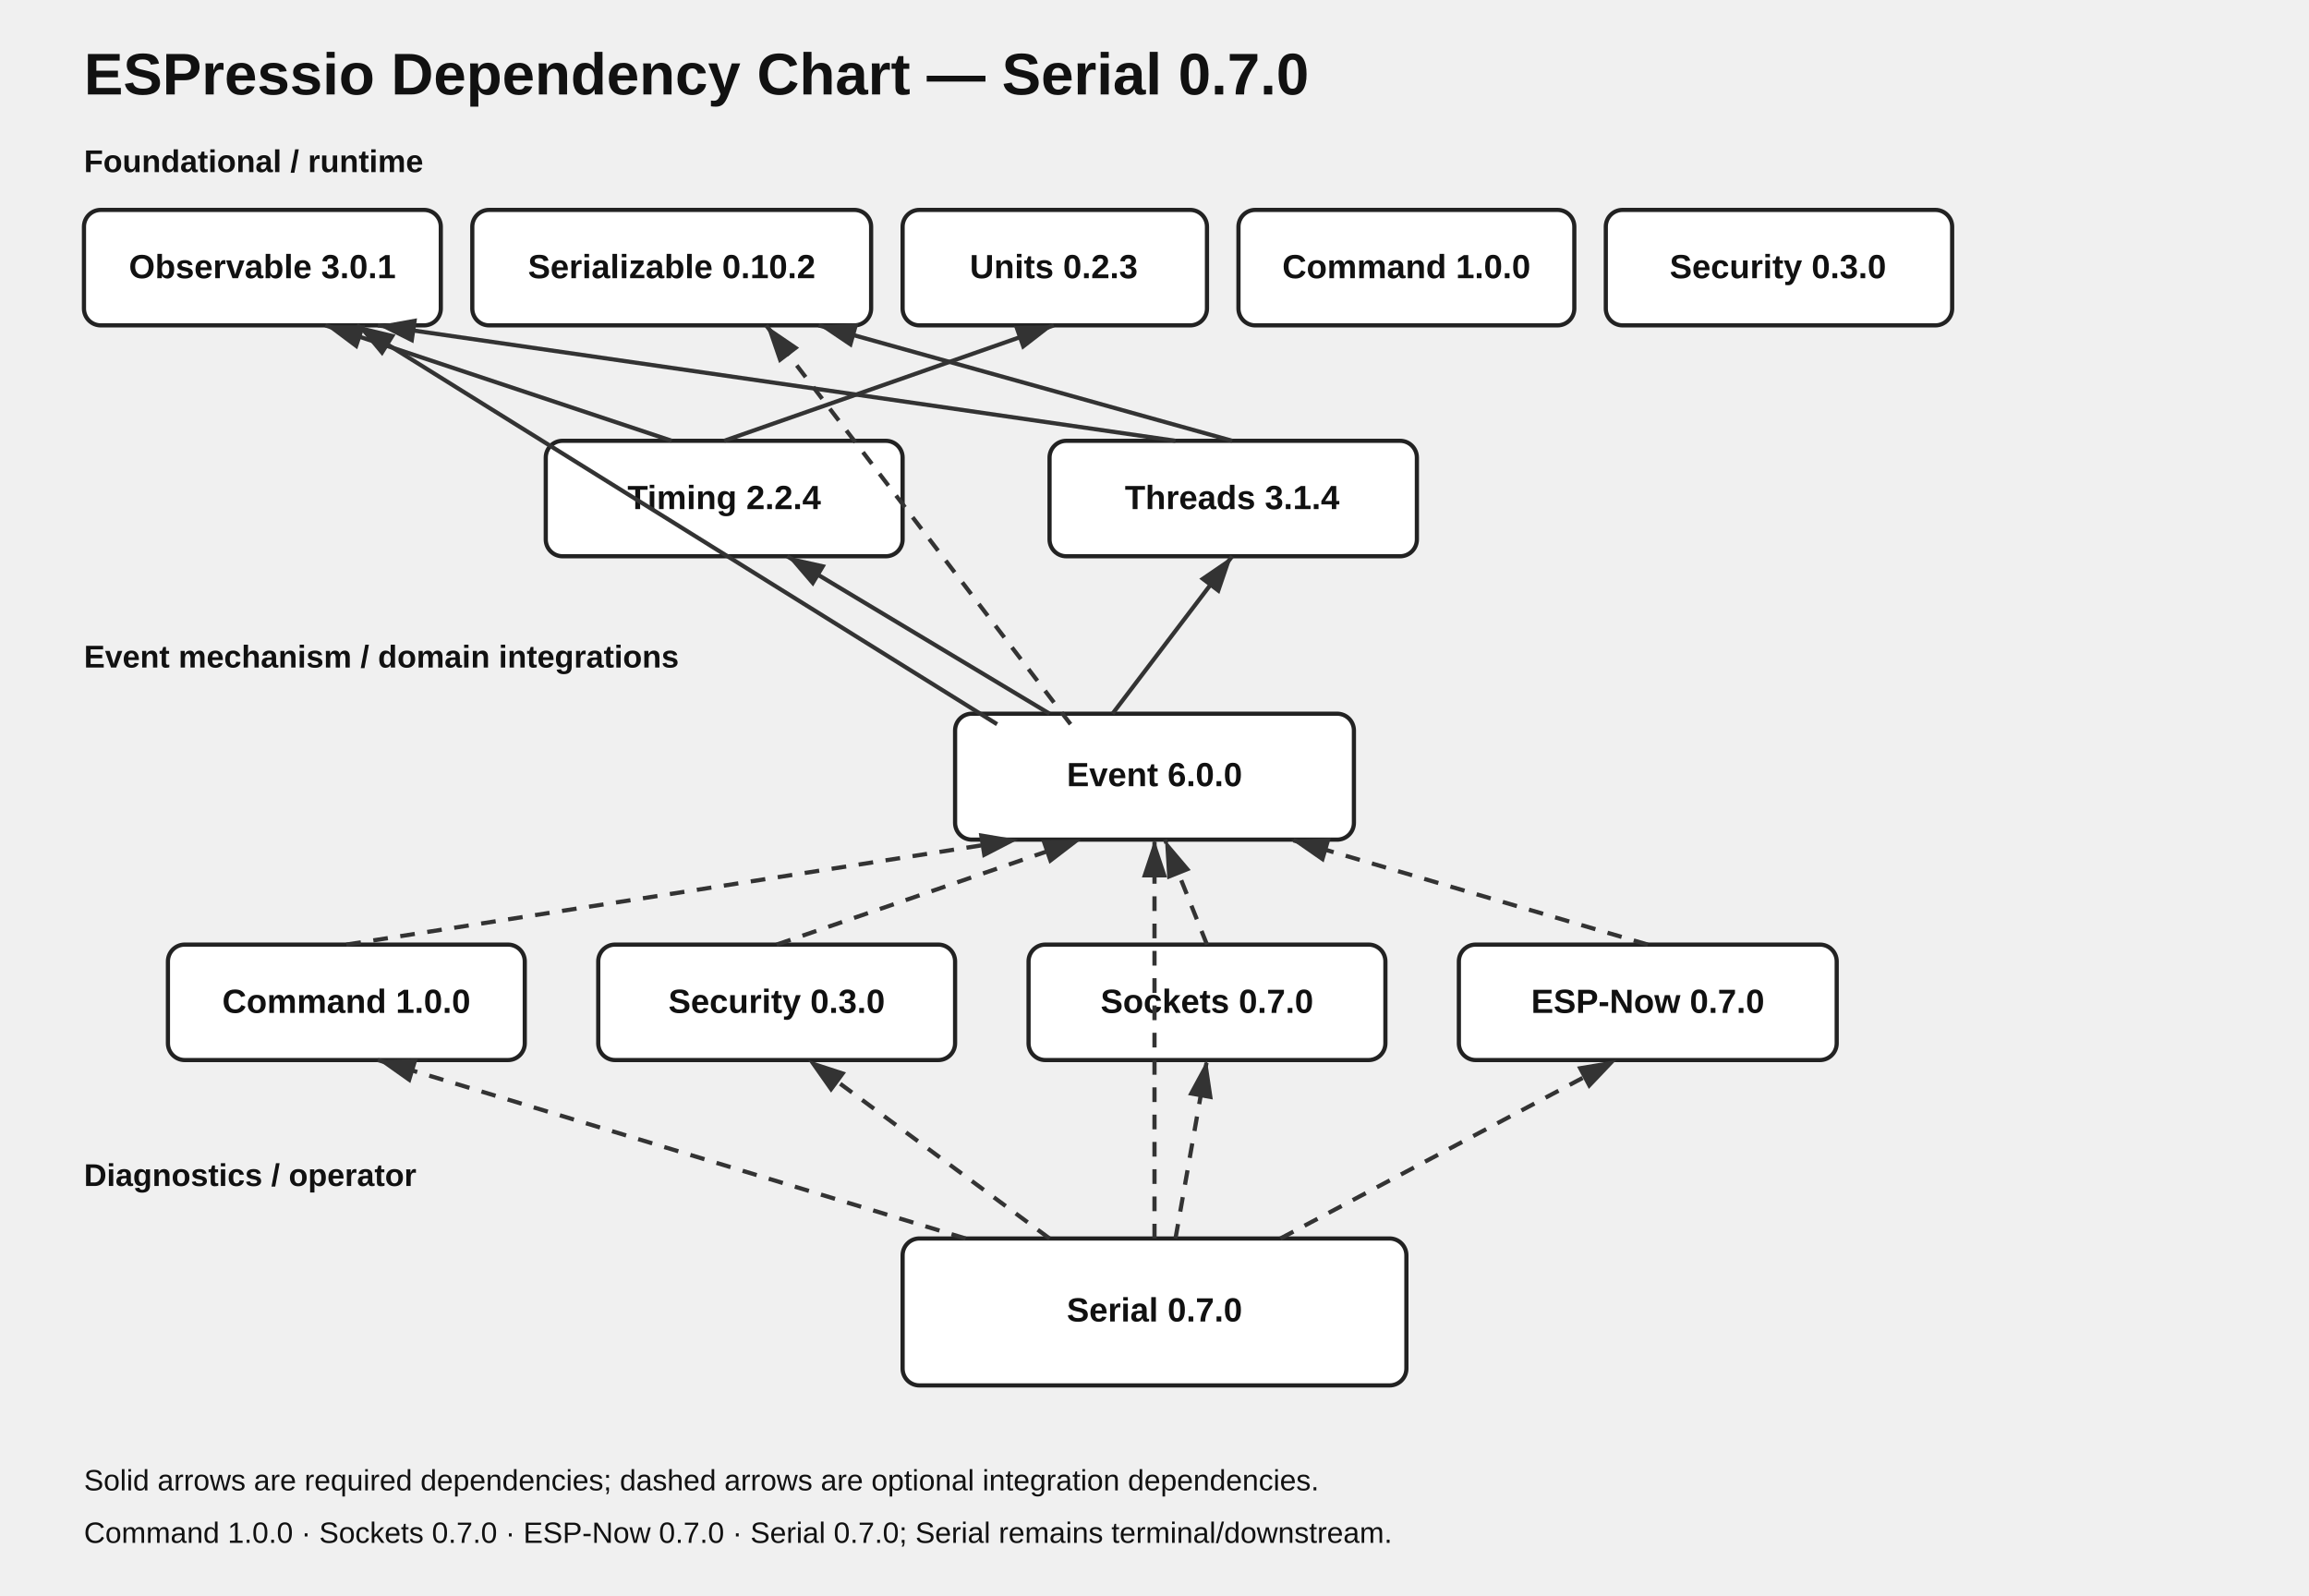
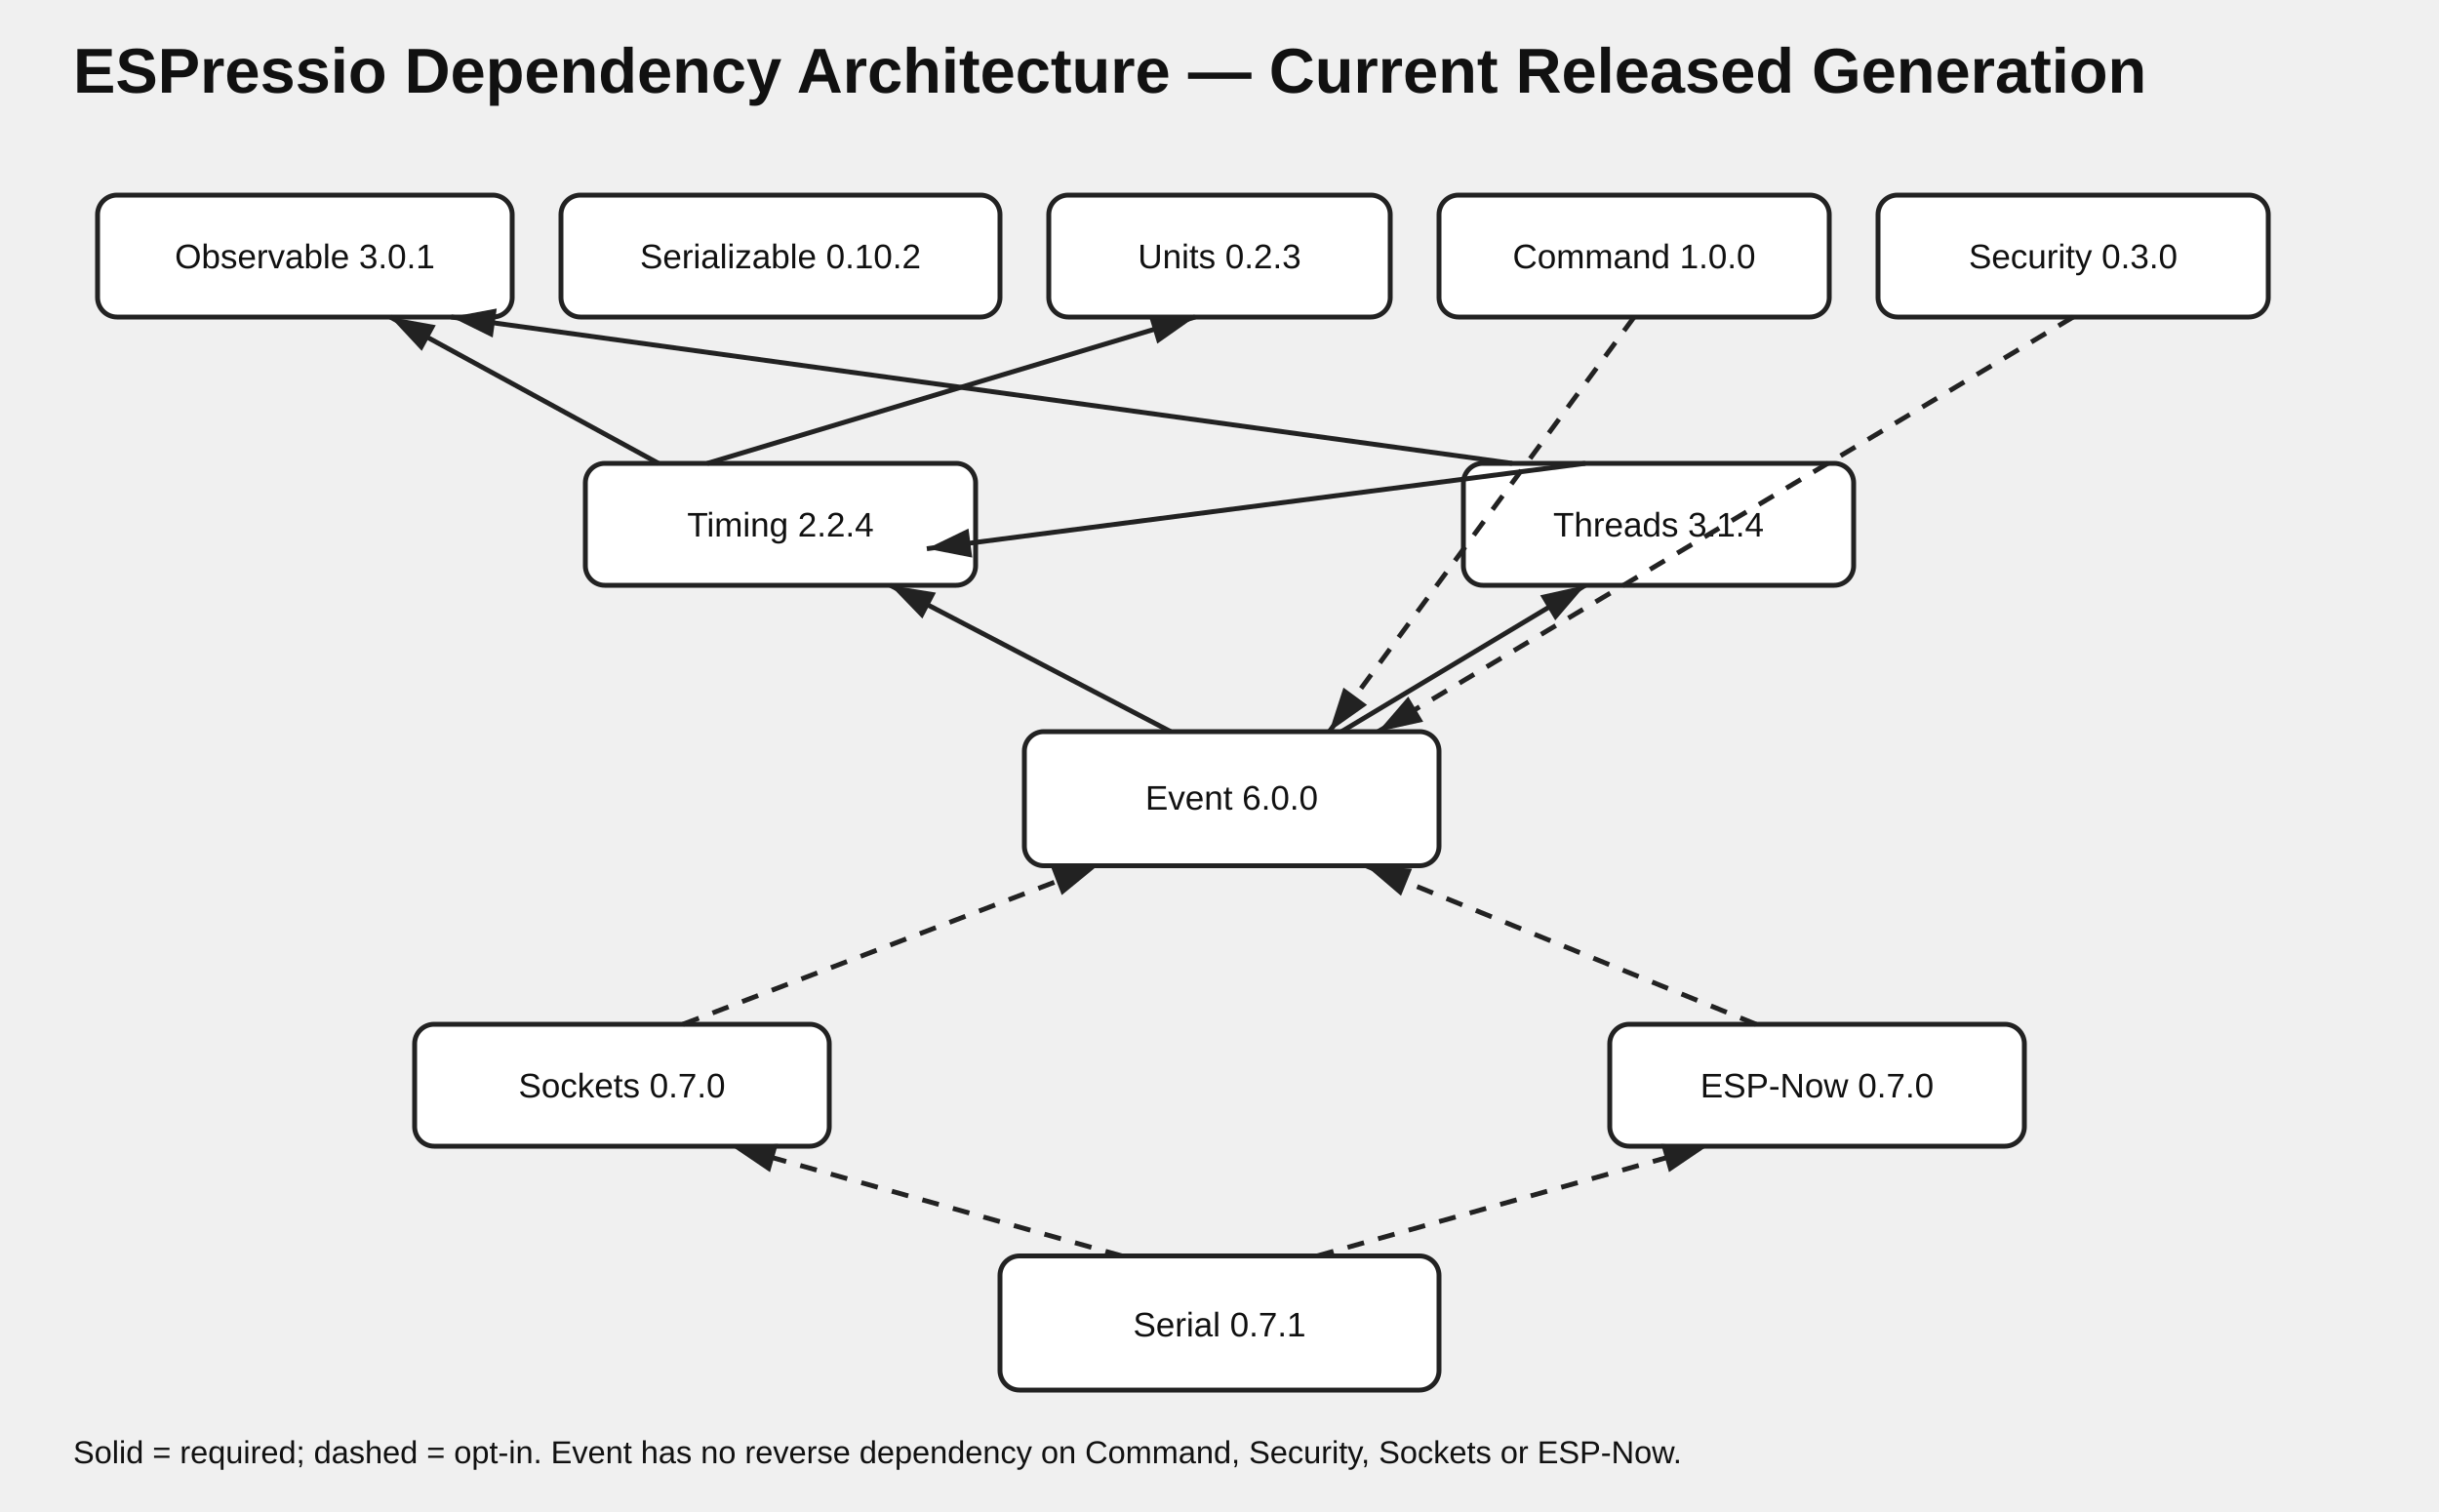
- <svg xmlns="http://www.w3.org/2000/svg" width="1100" height="760" viewBox="0 0 1100 760">
-   <style>
-     text{font-family:Arial,sans-serif;fill:#111}.title{font-size:28px;font-weight:700}.group{font-size:15px;font-weight:700}.node{fill:#fff;stroke:#222;stroke-width:2}.label{font-size:16px;font-weight:600;text-anchor:middle;dominant-baseline:middle}.edge{stroke:#333;stroke-width:2;fill:none;marker-end:url(#a)}.optional{stroke-dasharray:7 6}.note{font-size:14px}
-   </style>
+ <svg xmlns="http://www.w3.org/2000/svg" width="1000" height="620" viewBox="0 0 1000 620">
+   <style>text{font-family:Arial,sans-serif;fill:#111}.t{font-size:26px;font-weight:700}.n{fill:#fff;stroke:#222;stroke-width:2}.l{font-size:14px;text-anchor:middle}.e{stroke:#222;stroke-width:2;fill:none;marker-end:url(#a)}.o{stroke-dasharray:7 6}.note{font-size:13px}</style>
  <defs>
    <marker id="a" markerWidth="10" markerHeight="10" refX="9" refY="3" orient="auto">
-       <path d="M0,0 L0,6 L9,3 z" fill="#333" />
+       <path d="M0,0 L0,6 L9,3 z" fill="#222" />
    </marker>
  </defs>
-   <text x="40" y="45" class="title">ESPressio Dependency Chart — Serial 0.7.0</text>
-   <text x="40" y="82" class="group">Foundational / runtime</text>
-   <rect class="node" x="40" y="100" width="170" height="55" rx="8" />
-   <text class="label" x="125" y="128">Observable 3.0.1</text>
-   <rect class="node" x="225" y="100" width="190" height="55" rx="8" />
-   <text class="label" x="320" y="128">Serializable 0.10.2</text>
-   <rect class="node" x="430" y="100" width="145" height="55" rx="8" />
-   <text class="label" x="502" y="128">Units 0.2.3</text>
-   <rect class="node" x="590" y="100" width="160" height="55" rx="8" />
-   <text class="label" x="670" y="128">Command 1.0.0</text>
-   <rect class="node" x="765" y="100" width="165" height="55" rx="8" />
-   <text class="label" x="847" y="128">Security 0.3.0</text>
-   <rect class="node" x="260" y="210" width="170" height="55" rx="8" />
-   <text class="label" x="345" y="238">Timing 2.2.4</text>
-   <rect class="node" x="500" y="210" width="175" height="55" rx="8" />
-   <text class="label" x="587" y="238">Threads 3.1.4</text>
-   <path class="edge" d="M345 210 L502 155" />
-   <path class="edge" d="M320 210 L155 155" />
-   <path class="edge" d="M587 210 L390 155" />
-   <path class="edge" d="M560 210 L180 155" />
-   <text x="40" y="318" class="group">Event mechanism / domain integrations</text>
-   <rect class="node" x="455" y="340" width="190" height="60" rx="8" />
-   <text class="label" x="550" y="370">Event 6.0.0</text>
-   <rect class="node" x="80" y="450" width="170" height="55" rx="8" />
-   <text class="label" x="165" y="478">Command 1.0.0</text>
-   <rect class="node" x="285" y="450" width="170" height="55" rx="8" />
-   <text class="label" x="370" y="478">Security 0.3.0</text>
-   <rect class="node" x="490" y="450" width="170" height="55" rx="8" />
-   <text class="label" x="575" y="478">Sockets 0.7.0</text>
-   <rect class="node" x="695" y="450" width="180" height="55" rx="8" />
-   <text class="label" x="785" y="478">ESP-Now 0.7.0</text>
-   <path class="edge" d="M530 340 L587 265" />
-   <path class="edge" d="M500 340 L375 265" />
-   <path class="edge" d="M475 345 L170 155" />
-   <path class="edge optional" d="M510 345 L365 155" />
-   <path class="edge optional" d="M165 450 L485 400" />
-   <path class="edge optional" d="M370 450 L515 400" />
-   <path class="edge optional" d="M575 450 L555 400" />
-   <path class="edge optional" d="M785 450 L615 400" />
-   <text x="40" y="565" class="group">Diagnostics / operator</text>
-   <rect class="node" x="430" y="590" width="240" height="70" rx="8" />
-   <text class="label" x="550" y="625">Serial 0.7.0</text>
-   <path class="edge optional" d="M460 590 L180 505" />
-   <path class="edge optional" d="M500 590 L385 505" />
-   <path class="edge optional" d="M560 590 L575 505" />
-   <path class="edge optional" d="M610 590 L770 505" />
-   <path class="edge optional" d="M550 590 L550 400" />
-   <text x="40" y="710" class="note">Solid arrows are required dependencies; dashed arrows are optional integration dependencies.</text>
-   <text x="40" y="735" class="note">Command 1.0.0 · Sockets 0.7.0 · ESP-Now 0.7.0 · Serial 0.7.0; Serial remains terminal/downstream.</text>
+   <text class="t" x="30" y="38">ESPressio Dependency Architecture — Current Released Generation</text>
+   <rect class="n" x="40" y="80" width="170" height="50" rx="8" />
+   <text class="l" x="125" y="110">Observable 3.0.1</text>
+   <rect class="n" x="230" y="80" width="180" height="50" rx="8" />
+   <text class="l" x="320" y="110">Serializable 0.10.2</text>
+   <rect class="n" x="430" y="80" width="140" height="50" rx="8" />
+   <text class="l" x="500" y="110">Units 0.2.3</text>
+   <rect class="n" x="590" y="80" width="160" height="50" rx="8" />
+   <text class="l" x="670" y="110">Command 1.0.0</text>
+   <rect class="n" x="770" y="80" width="160" height="50" rx="8" />
+   <text class="l" x="850" y="110">Security 0.3.0</text>
+   <rect class="n" x="240" y="190" width="160" height="50" rx="8" />
+   <text class="l" x="320" y="220">Timing 2.2.4</text>
+   <rect class="n" x="600" y="190" width="160" height="50" rx="8" />
+   <text class="l" x="680" y="220">Threads 3.1.4</text>
+   <rect class="n" x="420" y="300" width="170" height="55" rx="8" />
+   <text class="l" x="505" y="332">Event 6.0.0</text>
+   <rect class="n" x="170" y="420" width="170" height="50" rx="8" />
+   <text class="l" x="255" y="450">Sockets 0.7.0</text>
+   <rect class="n" x="660" y="420" width="170" height="50" rx="8" />
+   <text class="l" x="745" y="450">ESP-Now 0.7.0</text>
+   <rect class="n" x="410" y="515" width="180" height="55" rx="8" />
+   <text class="l" x="500" y="548">Serial 0.7.1</text>
+   <path class="e" d="M290 190 L490 130" />
+   <path class="e" d="M270 190 L160 130" />
+   <path class="e" d="M650 190 L380 225" />
+   <path class="e" d="M620 190 L185 130" />
+   <path class="e" d="M480 300 L365 240" />
+   <path class="e" d="M550 300 L650 240" />
+   <path class="o e" d="M670 130 L545 300" />
+   <path class="o e" d="M850 130 L565 300" />
+   <path class="o e" d="M280 420 L450 355" />
+   <path class="o e" d="M720 420 L560 355" />
+   <path class="o e" d="M460 515 L300 470" />
+   <path class="o e" d="M540 515 L700 470" />
+   <text class="note" x="30" y="600">Solid = required; dashed = opt-in. Event has no reverse dependency on Command, Security, Sockets or ESP-Now.</text>
</svg>
